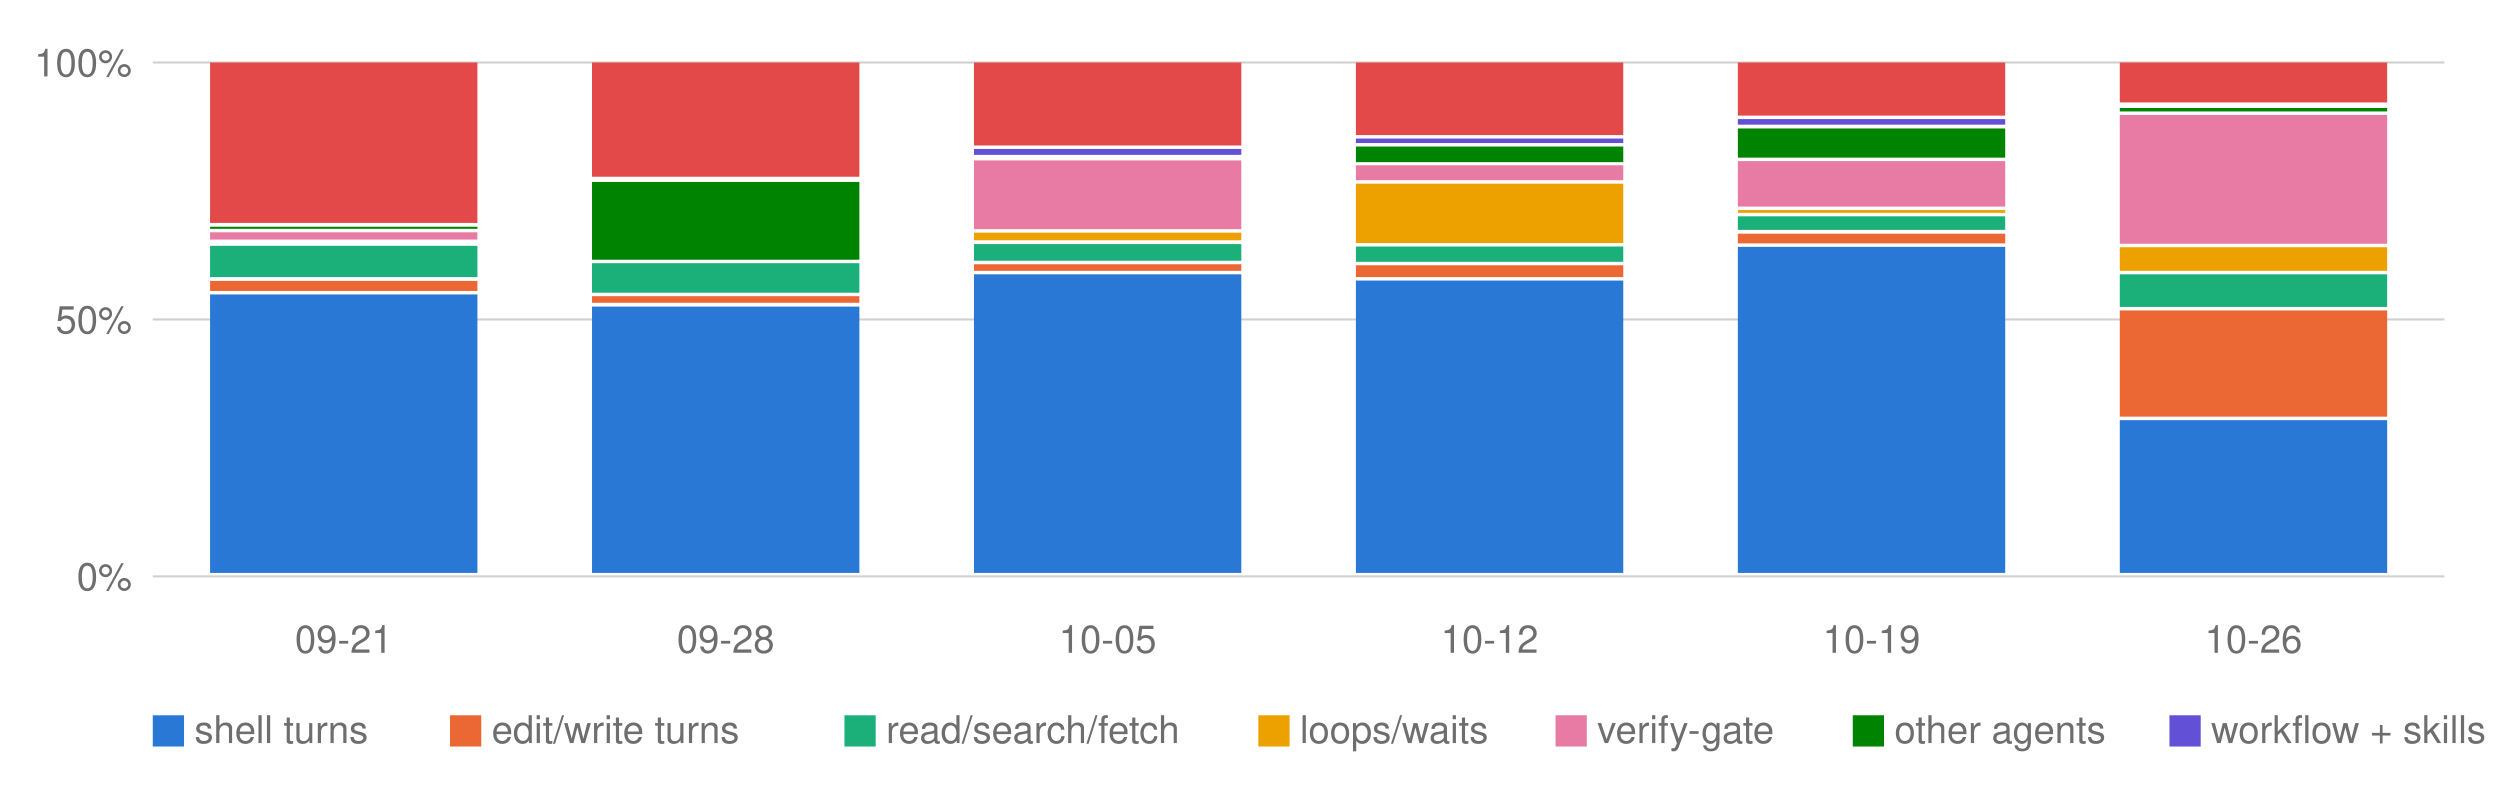
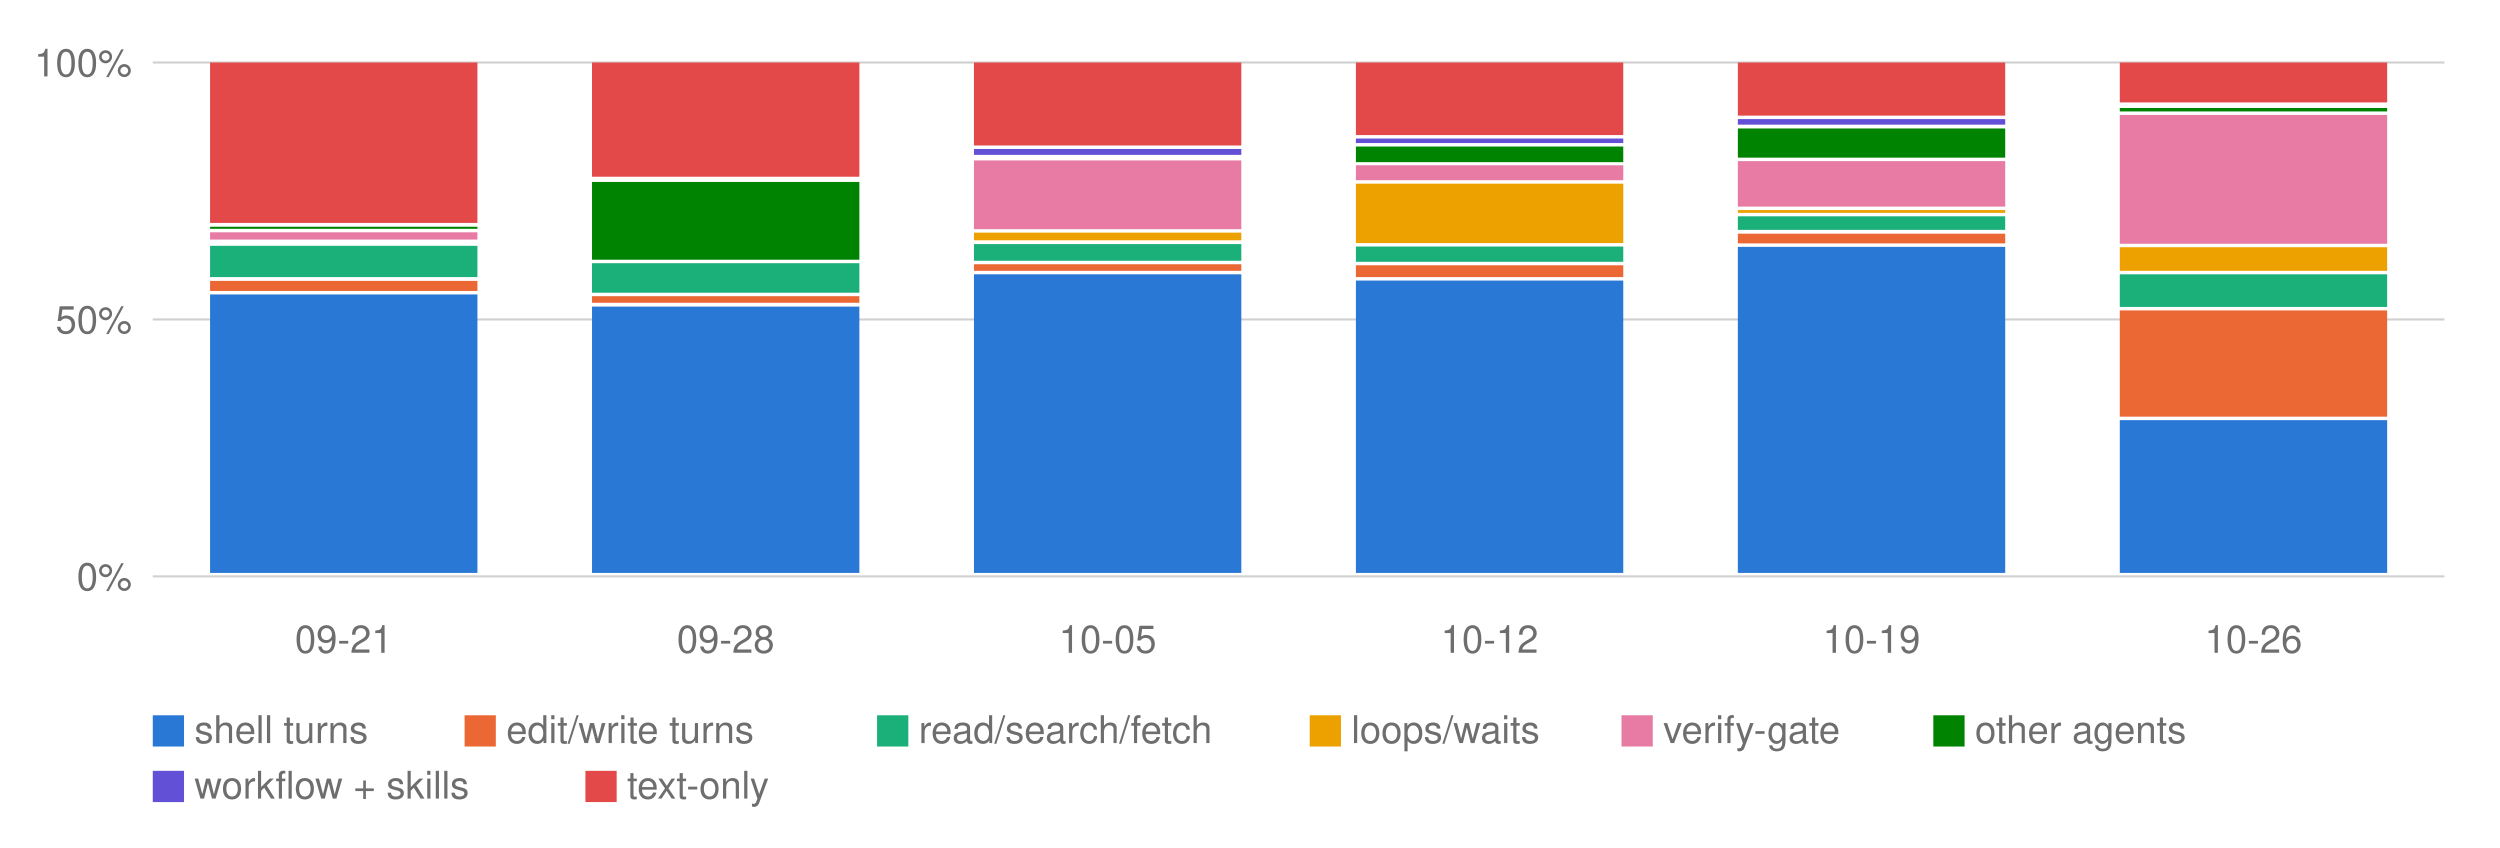
- <svg xmlns="http://www.w3.org/2000/svg" viewBox="0 0 720 228" width="720" height="228" font-family="-apple-system, Segoe UI, Helvetica, Arial, sans-serif" font-size="11" role="img" aria-label="Share of tokens per harness part per week">
+ <svg xmlns="http://www.w3.org/2000/svg" viewBox="0 0 720 244" width="720" height="244" font-family="-apple-system, Segoe UI, Helvetica, Arial, sans-serif" font-size="11" role="img" aria-label="Share of tokens per harness part per week">
  <line x1="44" x2="704" y1="166.0" y2="166.0" stroke="#d0d0d0" stroke-width="0.6" />
  <text x="38" y="170.0" text-anchor="end" fill="#6e6e6e">0%</text>
  <line x1="44" x2="704" y1="92.0" y2="92.0" stroke="#d0d0d0" stroke-width="0.6" />
  <text x="38" y="96.0" text-anchor="end" fill="#6e6e6e">50%</text>
  <line x1="44" x2="704" y1="18.0" y2="18.0" stroke="#d0d0d0" stroke-width="0.6" />
  <text x="38" y="22.0" text-anchor="end" fill="#6e6e6e">100%</text>
  <rect x="60.5" y="84.8" width="77.0" height="80.2" fill="#2a78d6" />
  <rect x="60.5" y="80.9" width="77.0" height="2.9" fill="#eb6834" />
  <rect x="60.5" y="70.8" width="77.0" height="9.0" fill="#1baf7a" />
  <rect x="60.5" y="69.9" width="77.0" height="0.0" fill="#eda100" />
  <rect x="60.5" y="66.9" width="77.0" height="2.1" fill="#e87ba4" />
  <rect x="60.5" y="65.3" width="77.0" height="0.6" fill="#008300" />
  <rect x="60.5" y="65.2" width="77.0" height="0.0" fill="#6250d6" />
  <rect x="60.5" y="18.0" width="77.0" height="46.2" fill="#e34948" />
  <text x="99.0" y="188" text-anchor="middle" fill="#6e6e6e">09-21</text>
  <rect x="170.5" y="88.3" width="77.0" height="76.7" fill="#2a78d6" />
  <rect x="170.5" y="85.3" width="77.0" height="1.9" fill="#eb6834" />
  <rect x="170.5" y="75.8" width="77.0" height="8.5" fill="#1baf7a" />
  <rect x="170.5" y="52.4" width="77.0" height="22.4" fill="#008300" />
  <rect x="170.5" y="51.9" width="77.0" height="0.0" fill="#6250d6" />
  <rect x="170.5" y="18.0" width="77.0" height="32.9" fill="#e34948" />
  <text x="209.0" y="188" text-anchor="middle" fill="#6e6e6e">09-28</text>
  <rect x="280.5" y="79.0" width="77.0" height="86.0" fill="#2a78d6" />
  <rect x="280.5" y="76.1" width="77.0" height="1.9" fill="#eb6834" />
  <rect x="280.5" y="70.3" width="77.0" height="4.8" fill="#1baf7a" />
  <rect x="280.5" y="67.0" width="77.0" height="2.2" fill="#eda100" />
  <rect x="280.5" y="46.2" width="77.0" height="19.8" fill="#e87ba4" />
  <rect x="280.5" y="45.6" width="77.0" height="0.0" fill="#008300" />
  <rect x="280.5" y="42.9" width="77.0" height="1.7" fill="#6250d6" />
  <rect x="280.5" y="18.0" width="77.0" height="23.9" fill="#e34948" />
  <text x="319.0" y="188" text-anchor="middle" fill="#6e6e6e">10-05</text>
  <rect x="390.5" y="80.8" width="77.0" height="84.2" fill="#2a78d6" />
  <rect x="390.5" y="76.4" width="77.0" height="3.4" fill="#eb6834" />
  <rect x="390.5" y="71.0" width="77.0" height="4.4" fill="#1baf7a" />
  <rect x="390.5" y="52.9" width="77.0" height="17.1" fill="#eda100" />
  <rect x="390.5" y="47.6" width="77.0" height="4.3" fill="#e87ba4" />
  <rect x="390.5" y="42.2" width="77.0" height="4.5" fill="#008300" />
  <rect x="390.5" y="39.9" width="77.0" height="1.3" fill="#6250d6" />
  <rect x="390.5" y="18.0" width="77.0" height="20.9" fill="#e34948" />
  <text x="429.0" y="188" text-anchor="middle" fill="#6e6e6e">10-12</text>
  <rect x="500.5" y="71.1" width="77.0" height="93.9" fill="#2a78d6" />
  <rect x="500.5" y="67.3" width="77.0" height="2.8" fill="#eb6834" />
  <rect x="500.5" y="62.3" width="77.0" height="3.9" fill="#1baf7a" />
  <rect x="500.5" y="60.5" width="77.0" height="0.8" fill="#eda100" />
  <rect x="500.5" y="46.4" width="77.0" height="13.1" fill="#e87ba4" />
  <rect x="500.5" y="37.0" width="77.0" height="8.4" fill="#008300" />
  <rect x="500.5" y="34.3" width="77.0" height="1.6" fill="#6250d6" />
  <rect x="500.5" y="18.0" width="77.0" height="15.3" fill="#e34948" />
  <text x="539.0" y="188" text-anchor="middle" fill="#6e6e6e">10-19</text>
  <rect x="610.5" y="121.0" width="77.0" height="44.0" fill="#2a78d6" />
  <rect x="610.5" y="89.4" width="77.0" height="30.6" fill="#eb6834" />
  <rect x="610.5" y="79.0" width="77.0" height="9.4" fill="#1baf7a" />
  <rect x="610.5" y="71.2" width="77.0" height="6.8" fill="#eda100" />
  <rect x="610.5" y="33.1" width="77.0" height="37.1" fill="#e87ba4" />
  <rect x="610.5" y="31.1" width="77.0" height="1.0" fill="#008300" />
  <rect x="610.5" y="30.5" width="77.0" height="0.0" fill="#6250d6" />
  <rect x="610.5" y="18.0" width="77.0" height="11.5" fill="#e34948" />
  <text x="649.0" y="188" text-anchor="middle" fill="#6e6e6e">10-26</text>
  <rect x="44" y="206" width="9" height="9" fill="#2a78d6" />
  <text x="56" y="214" fill="#6e6e6e">shell turns</text>
-   <rect x="129.6" y="206" width="9" height="9" fill="#eb6834" />
-   <text x="141.6" y="214" fill="#6e6e6e">edit/write turns</text>
-   <rect x="243.2" y="206" width="9" height="9" fill="#1baf7a" />
-   <text x="255.2" y="214" fill="#6e6e6e">read/search/fetch</text>
-   <rect x="362.4" y="206" width="9" height="9" fill="#eda100" />
-   <text x="374.4" y="214" fill="#6e6e6e">loops/waits</text>
-   <rect x="448" y="206" width="9" height="9" fill="#e87ba4" />
-   <text x="460" y="214" fill="#6e6e6e">verify-gate</text>
-   <rect x="533.6" y="206" width="9" height="9" fill="#008300" />
-   <text x="545.6" y="214" fill="#6e6e6e">other agents</text>
-   <rect x="624.8" y="206" width="9" height="9" fill="#6250d6" />
-   <text x="636.8" y="214" fill="#6e6e6e">workflow + skills</text>
-   <rect x="744" y="206" width="9" height="9" fill="#e34948" />
-   <text x="756" y="214" fill="#6e6e6e">text-only</text>
+   <rect x="133.8" y="206" width="9" height="9" fill="#eb6834" />
+   <text x="145.8" y="214" fill="#6e6e6e">edit/write turns</text>
+   <rect x="252.6" y="206" width="9" height="9" fill="#1baf7a" />
+   <text x="264.6" y="214" fill="#6e6e6e">read/search/fetch</text>
+   <rect x="377.2" y="206" width="9" height="9" fill="#eda100" />
+   <text x="389.2" y="214" fill="#6e6e6e">loops/waits</text>
+   <rect x="467" y="206" width="9" height="9" fill="#e87ba4" />
+   <text x="479" y="214" fill="#6e6e6e">verify-gate</text>
+   <rect x="556.8" y="206" width="9" height="9" fill="#008300" />
+   <text x="568.8" y="214" fill="#6e6e6e">other agents</text>
+   <rect x="44" y="222" width="9" height="9" fill="#6250d6" />
+   <text x="56" y="230" fill="#6e6e6e">workflow + skills</text>
+   <rect x="168.6" y="222" width="9" height="9" fill="#e34948" />
+   <text x="180.6" y="230" fill="#6e6e6e">text-only</text>
</svg>
